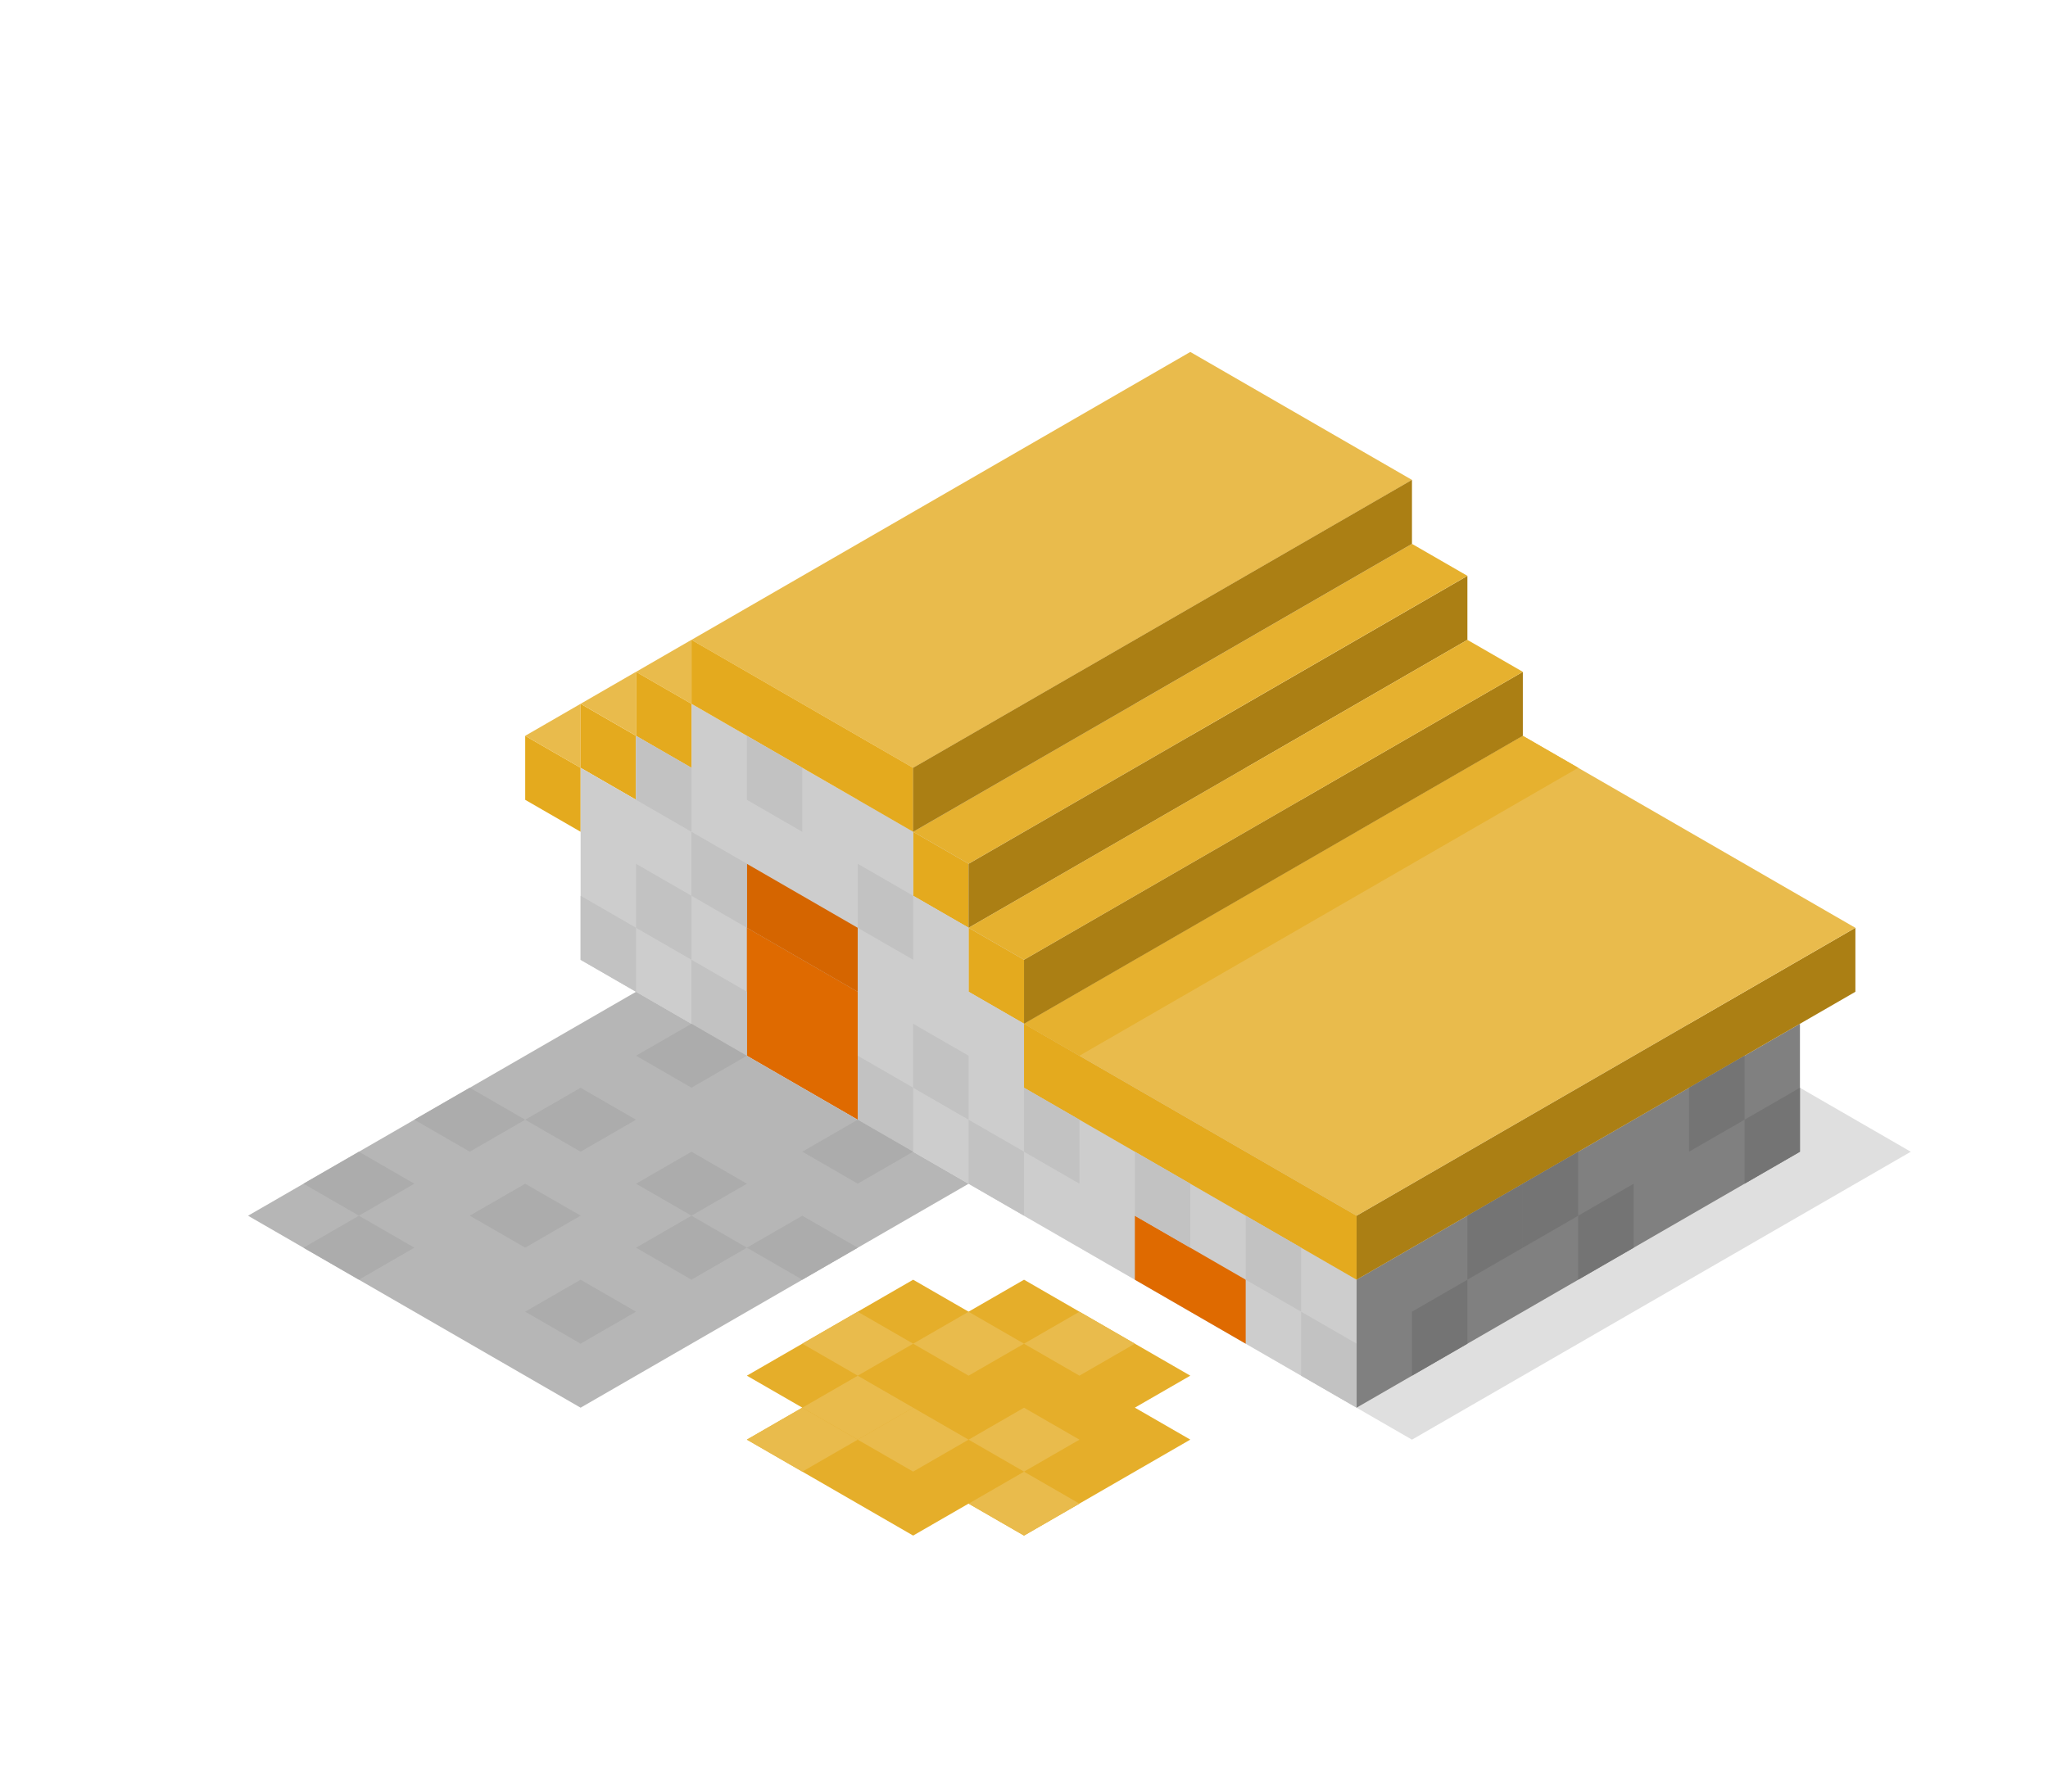
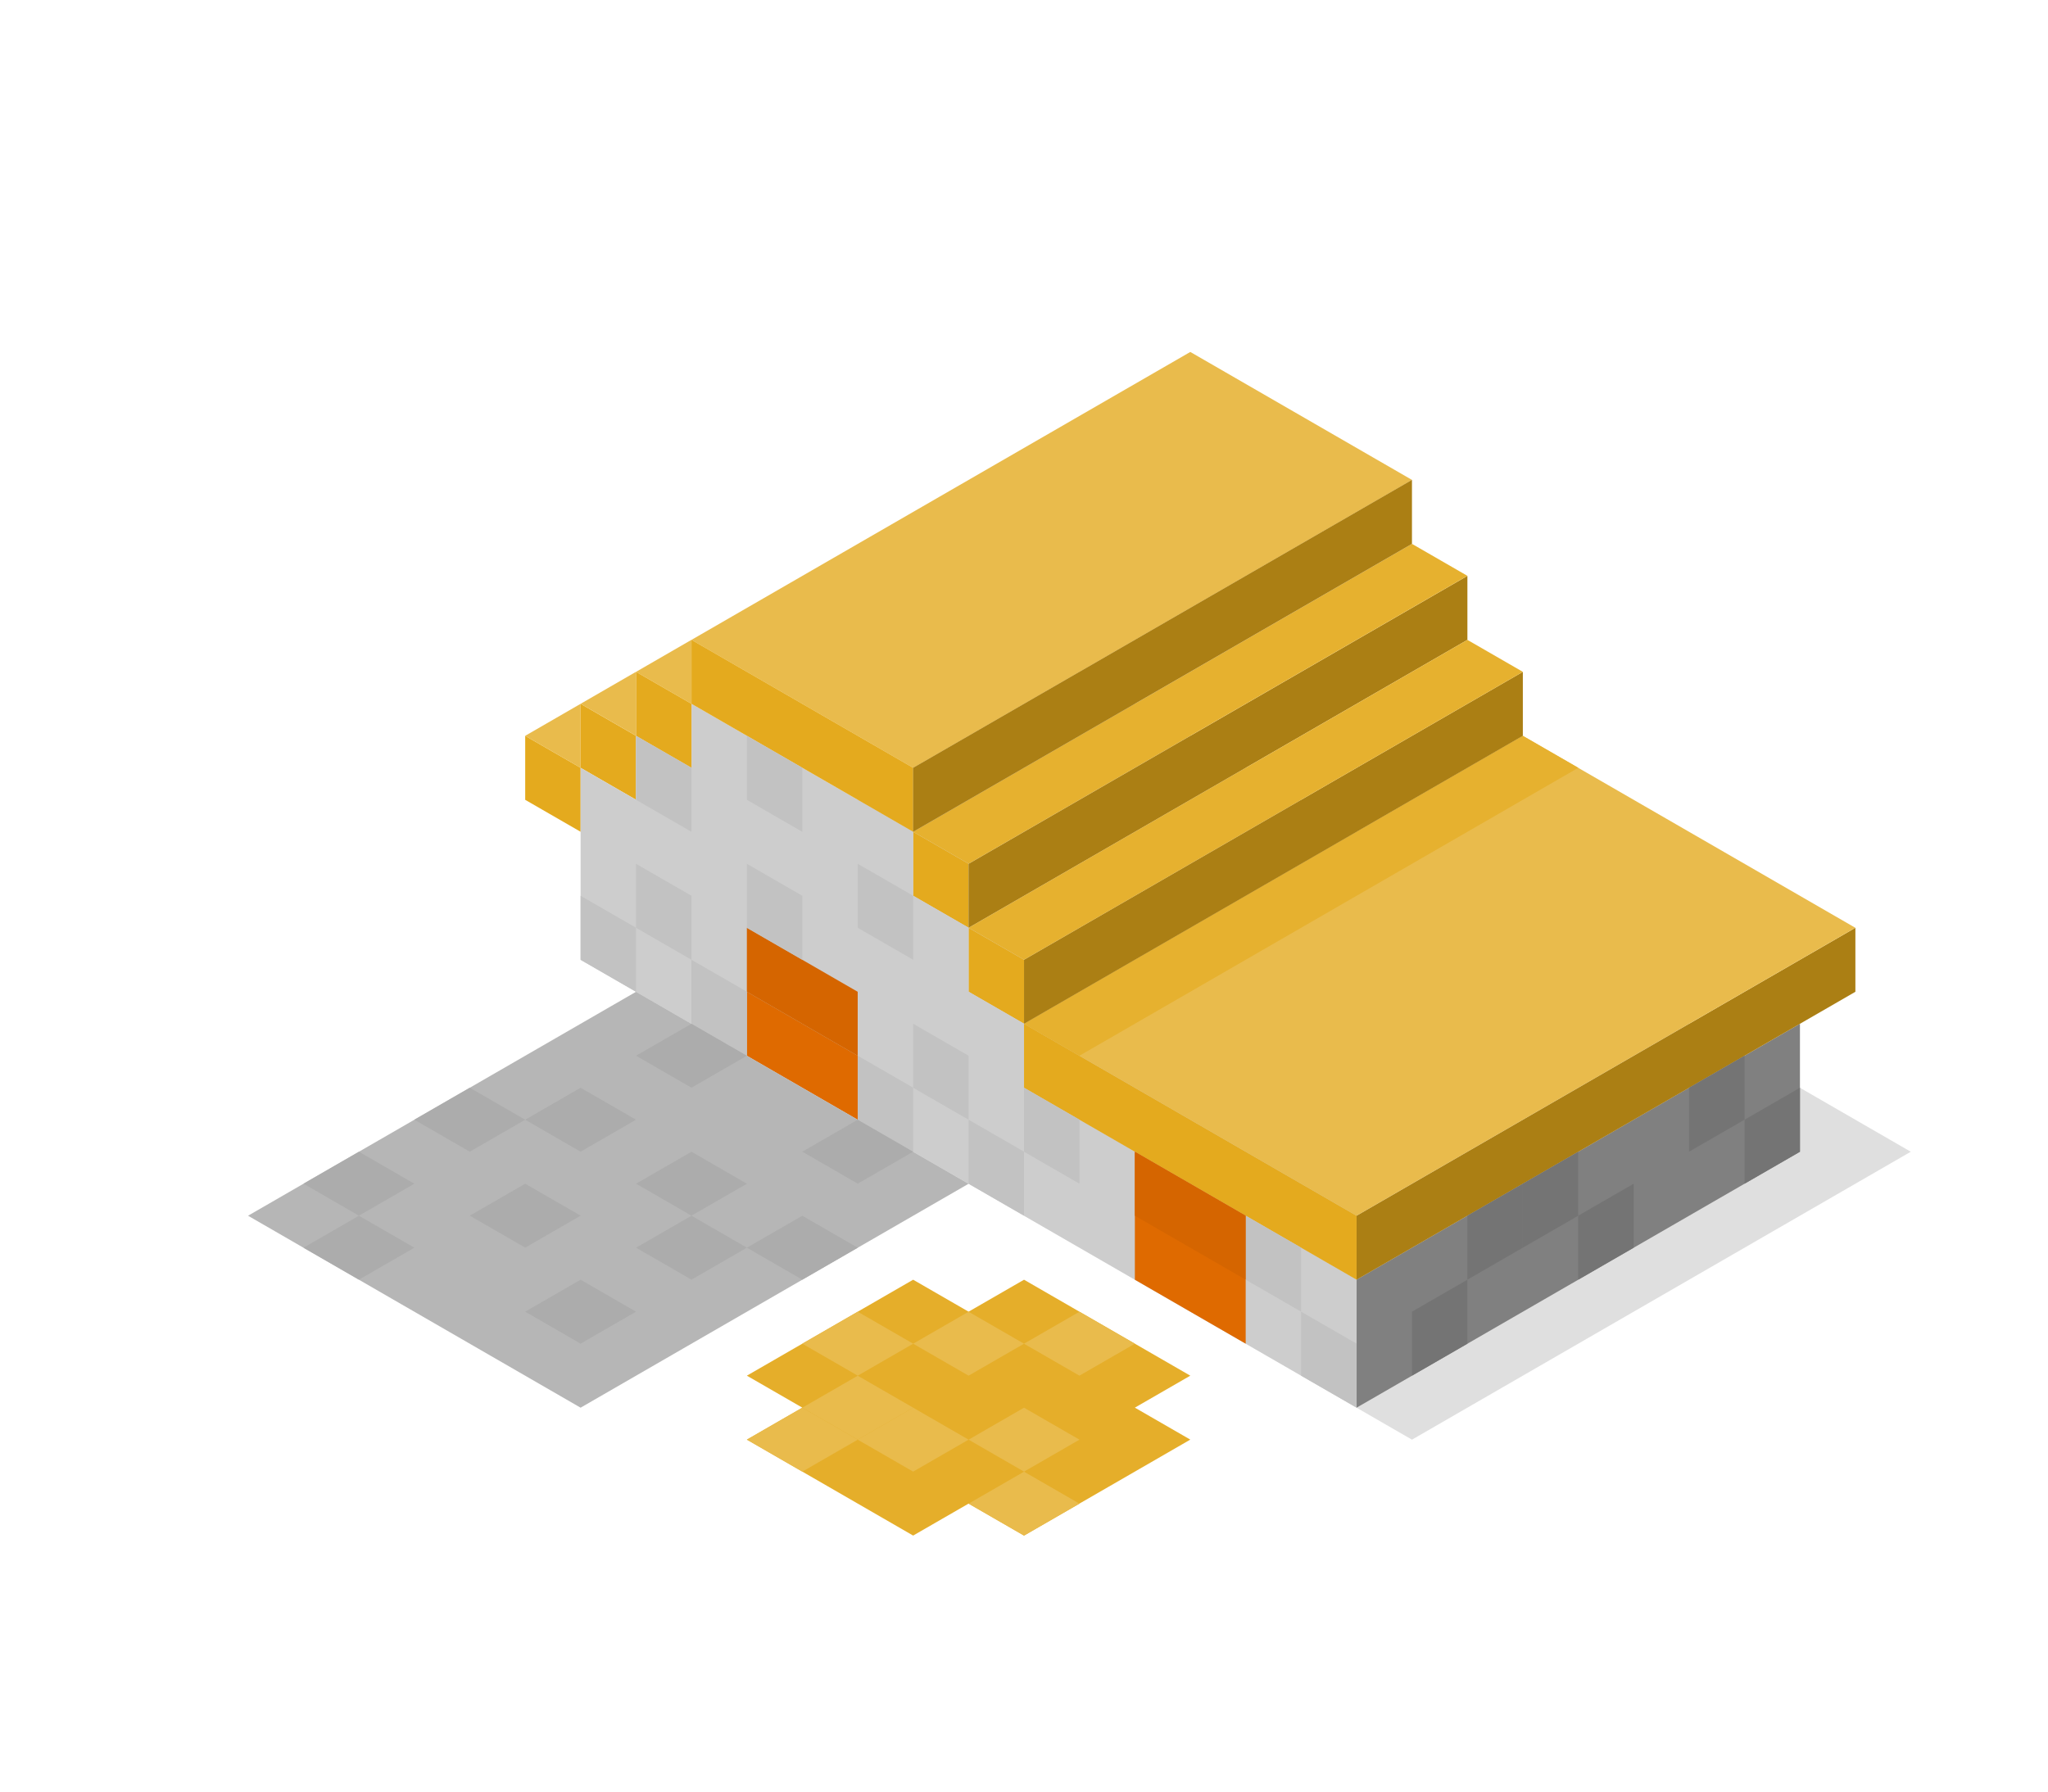
<svg xmlns="http://www.w3.org/2000/svg" width="160" height="140" viewBox="0 0 42.333 37.042" version="1.1" id="svg8">
  <defs id="defs2" />
  <g id="layer1" transform="translate(0,-259.9583)">
    <path style="fill:#000000;fill-opacity:0.125;stroke:none;stroke-width:0.265px;stroke-linecap:butt;stroke-linejoin:miter;stroke-opacity:1" d="m 12.001,279.802 10.311,-5.953 17.185,9.922 -10.311,5.953 z" id="path8631" />
    <path style="fill:#e5ae2a;stroke:none;stroke-width:0.265px;stroke-linecap:butt;stroke-linejoin:miter;stroke-opacity:1;font-variant-east_asian:normal;opacity:1;vector-effect:none;fill-opacity:1;stroke-miterlimit:4;stroke-dasharray:none;stroke-dashoffset:0" d="m 15.438,288.401 3.437,-1.984 1.146,0.661 1.146,-0.661 3.437,1.984 -1.146,0.661 1.146,0.661 -3.437,1.984 -1.146,-0.661 -1.146,0.661 -3.437,-1.984 1.146,-0.661 z" id="path8585" />
    <path style="opacity:1;vector-effect:none;fill:#808080;fill-opacity:1;stroke:none;stroke-width:0.265px;stroke-linecap:butt;stroke-linejoin:miter;stroke-miterlimit:4;stroke-dasharray:none;stroke-dashoffset:0;stroke-opacity:1" d="m 28.041,286.417 9.165,-5.292 0,2.646 -9.165,5.292 z" id="path6411" />
    <path style="opacity:1;vector-effect:none;fill:#e4aa1e;fill-opacity:1;stroke:none;stroke-width:0.265px;stroke-linecap:butt;stroke-linejoin:miter;stroke-miterlimit:4;stroke-dasharray:none;stroke-dashoffset:0;stroke-opacity:1;font-variant-east_asian:normal" d="m 10.856,276.495 v -1.323 l 1.146,0.661 v 1.323 z" id="path6441" />
    <path id="path6466" d="m 28.041,286.417 v -1.323 l 10.311,-5.953 v 1.323 z" style="fill:#ab7f14;fill-opacity:1;stroke:none;stroke-width:0.265px;stroke-linecap:butt;stroke-linejoin:miter;stroke-opacity:1" />
    <path style="opacity:1;vector-effect:none;fill:#e9bb4c;fill-opacity:1;stroke:none;stroke-width:0.265px;stroke-linecap:butt;stroke-linejoin:miter;stroke-miterlimit:4;stroke-dasharray:none;stroke-dashoffset:0;stroke-opacity:1" d="m 10.855,275.172 1.146,0.661 0,-1.323 z" id="path6468" />
    <path id="path6489" d="m 21.166,281.125 6.874,3.969 10.311,-5.953 -6.874,-3.969 z" style="opacity:1;vector-effect:none;fill:#e9bb4c;fill-opacity:1;stroke:none;stroke-width:0.265px;stroke-linecap:butt;stroke-linejoin:miter;stroke-miterlimit:4;stroke-dasharray:none;stroke-dashoffset:0;stroke-opacity:1" />
    <path id="path6495" d="m 12.001,275.833 v -1.323 l 1.146,0.661 v 1.323 z" style="opacity:1;vector-effect:none;fill:#e4aa1e;fill-opacity:1;stroke:none;stroke-width:0.265px;stroke-linecap:butt;stroke-linejoin:miter;stroke-miterlimit:4;stroke-dasharray:none;stroke-dashoffset:0;stroke-opacity:1" />
    <path style="opacity:1;vector-effect:none;fill:#e4aa1e;fill-opacity:1;stroke:none;stroke-width:0.265px;stroke-linecap:butt;stroke-linejoin:miter;stroke-miterlimit:4;stroke-dasharray:none;stroke-dashoffset:0;stroke-opacity:1" d="m 20.021,280.464 v -1.323 l 1.146,0.661 v 1.323 z" id="path6524" />
    <path id="path6528" d="m 18.875,278.479 v -1.323 l 1.146,0.661 v 1.323 z" style="opacity:1;vector-effect:none;fill:#e4aa1e;fill-opacity:1;stroke:none;stroke-width:0.265px;stroke-linecap:butt;stroke-linejoin:miter;stroke-miterlimit:4;stroke-dasharray:none;stroke-dashoffset:0;stroke-opacity:1" />
    <path id="path8655" d="m 21.167,281.125 10.311,-5.953 1.146,0.661 -10.311,5.953 z" style="opacity:1;vector-effect:none;fill:#e6b12f;fill-opacity:1;stroke:none;stroke-width:0.265px;stroke-linecap:butt;stroke-linejoin:miter;stroke-miterlimit:4;stroke-dasharray:none;stroke-dashoffset:0;stroke-opacity:1;font-variant-east_asian:normal" />
    <path id="path6549" d="m 21.167,281.125 v -1.323 l 10.311,-5.953 v 1.323 z" style="fill:#ab7f14;fill-opacity:1;stroke:none;stroke-width:0.265px;stroke-linecap:butt;stroke-linejoin:miter;stroke-opacity:1" />
    <path style="fill:#ab7f14;fill-opacity:1;stroke:none;stroke-width:0.265px;stroke-linecap:butt;stroke-linejoin:miter;stroke-opacity:1" d="m 20.021,279.141 v -1.323 l 10.311,-5.953 v 1.323 z" id="path6553" />
    <path id="path6561" d="m 14.293,273.188 4.583,2.646 10.311,-5.953 -4.583,-2.646 z" style="opacity:1;vector-effect:none;fill:#e9bb4c;fill-opacity:1;stroke:none;stroke-width:0.265px;stroke-linecap:butt;stroke-linejoin:miter;stroke-miterlimit:4;stroke-dasharray:none;stroke-dashoffset:0;stroke-opacity:1" />
    <path style="opacity:1;vector-effect:none;fill:#e9bb4c;fill-opacity:1;stroke:none;stroke-width:0.265px;stroke-linecap:butt;stroke-linejoin:miter;stroke-miterlimit:4;stroke-dasharray:none;stroke-dashoffset:0;stroke-opacity:1" d="m 13.147,273.849 1.146,0.661 v -1.323 z" id="path6563" />
    <path id="path6565" d="m 12.001,274.51 1.146,0.661 10e-7,-1.323 z" style="opacity:1;vector-effect:none;fill:#e9bb4c;fill-opacity:1;stroke:none;stroke-width:0.265px;stroke-linecap:butt;stroke-linejoin:miter;stroke-miterlimit:4;stroke-dasharray:none;stroke-dashoffset:0;stroke-opacity:1" />
    <path style="opacity:1;vector-effect:none;fill:#cdcdcd;fill-opacity:1;stroke:none;stroke-width:0.265px;stroke-linecap:butt;stroke-linejoin:miter;stroke-miterlimit:4;stroke-dasharray:none;stroke-dashoffset:0;stroke-opacity:1" d="m 12.001,279.802 v -3.969 l 1.146,0.661 v -1.323 l 1.146,0.661 v -1.323 l 4.583,2.646 v 1.323 l 1.146,0.661 v 1.323 l 1.146,0.661 v 1.323 l 6.874,3.969 v 2.646 z" id="path4932" />
    <path style="opacity:1;vector-effect:none;fill:#e6b12f;fill-opacity:1;stroke:none;stroke-width:0.265px;stroke-linecap:butt;stroke-linejoin:miter;stroke-miterlimit:4;stroke-dasharray:none;stroke-dashoffset:0;stroke-opacity:1;font-variant-east_asian:normal" d="m 20.021,279.141 10.311,-5.953 1.146,0.661 -10.311,5.953 z" id="path6592" />
    <path id="path6594" d="m 18.875,277.156 10.311,-5.953 1.146,0.661 -10.311,5.953 z" style="opacity:1;vector-effect:none;fill:#e6b12f;fill-opacity:1;stroke:none;stroke-width:0.265px;stroke-linecap:butt;stroke-linejoin:miter;stroke-miterlimit:4;stroke-dasharray:none;stroke-dashoffset:0;stroke-opacity:1;font-variant-east_asian:normal" />
    <path style="opacity:1;vector-effect:none;fill:#e4aa1e;fill-opacity:1;stroke:none;stroke-width:0.265px;stroke-linecap:butt;stroke-linejoin:miter;stroke-miterlimit:4;stroke-dasharray:none;stroke-dashoffset:0;stroke-opacity:1" d="m 13.147,275.172 v -1.323 l 1.146,0.661 v 1.323 z" id="path6526" />
    <path style="opacity:1;vector-effect:none;fill:#e4aa1e;fill-opacity:1;stroke:none;stroke-width:0.265px;stroke-linecap:butt;stroke-linejoin:miter;stroke-miterlimit:4;stroke-dasharray:none;stroke-dashoffset:0;stroke-opacity:1" d="m 14.293,274.51 v -1.323 l 4.583,2.646 v 1.323 z" id="path6503" />
    <path id="path6522" d="M 21.167,282.448 V 281.125 l 6.874,3.969 v 1.323 z" style="opacity:1;vector-effect:none;fill:#e4aa1e;fill-opacity:1;stroke:none;stroke-width:0.265px;stroke-linecap:butt;stroke-linejoin:miter;stroke-miterlimit:4;stroke-dasharray:none;stroke-dashoffset:0;stroke-opacity:1" />
-     <path style="opacity:1;vector-effect:none;fill:#df6a00;fill-opacity:1;stroke:none;stroke-width:0.265px;stroke-linecap:butt;stroke-linejoin:miter;stroke-miterlimit:4;stroke-dasharray:none;stroke-dashoffset:0;stroke-opacity:1" d="m 15.438,281.786 v -2.646 l 2.291,1.323 v 2.646 z" id="path1032" />
-     <path style="opacity:1;vector-effect:none;fill:#d56500;fill-opacity:1;stroke:none;stroke-width:0.265px;stroke-linecap:butt;stroke-linejoin:miter;stroke-miterlimit:4;stroke-dasharray:none;stroke-dashoffset:0;stroke-opacity:1" d="m 15.438,277.818 2.291,1.323 v 1.323 l -2.291,-1.323 z" id="path4717" />
-     <path style="opacity:1;vector-effect:none;fill:#df6a00;fill-opacity:1;stroke:none;stroke-width:0.265px;stroke-linecap:butt;stroke-linejoin:miter;stroke-miterlimit:4;stroke-dasharray:none;stroke-dashoffset:0;stroke-opacity:1" d="m 23.458,286.417 v -1.323 l 2.291,1.323 v 1.323 z" id="path7904" />
+     <path style="opacity:1;vector-effect:none;fill:#df6a00;fill-opacity:1;stroke:none;stroke-width:0.265px;stroke-linecap:butt;stroke-linejoin:miter;stroke-miterlimit:4;stroke-dasharray:none;stroke-dashoffset:0;stroke-opacity:1" d="m 15.438,281.786 0,-1.323 2.291,1.323 0,1.323 z" id="path1032" />
+     <path style="opacity:1;vector-effect:none;fill:#d56500;fill-opacity:1;stroke:none;stroke-width:0.265px;stroke-linecap:butt;stroke-linejoin:miter;stroke-miterlimit:4;stroke-dasharray:none;stroke-dashoffset:0;stroke-opacity:1" d="m 15.438,279.141 2.291,1.323 v 1.323 l -2.291,-1.323 z" id="path4717" />
+     <path style="opacity:1;vector-effect:none;fill:#df6a00;fill-opacity:1;stroke:none;stroke-width:0.265px;stroke-linecap:butt;stroke-linejoin:miter;stroke-miterlimit:4;stroke-dasharray:none;stroke-dashoffset:0;stroke-opacity:1" d="m 23.458,286.417 0,-2.646 2.291,1.323 0,2.646 z" id="path7904" />
    <path style="opacity:1;vector-effect:none;fill:#c2c2c2;fill-opacity:1;stroke:none;stroke-width:0.265px;stroke-linecap:butt;stroke-linejoin:miter;stroke-miterlimit:4;stroke-dasharray:none;stroke-dashoffset:0;stroke-opacity:1" d="m 21.167,282.448 1.146,0.661 v 1.323 l -1.146,-0.661 z" id="path1863" />
    <path id="path7660" d="m 18.875,281.125 1.146,0.661 v 1.323 l -1.146,-0.661 z" style="opacity:1;vector-effect:none;fill:#c2c2c2;fill-opacity:1;stroke:none;stroke-width:0.265px;stroke-linecap:butt;stroke-linejoin:miter;stroke-miterlimit:4;stroke-dasharray:none;stroke-dashoffset:0;stroke-opacity:1" />
    <path style="opacity:1;vector-effect:none;fill:#c2c2c2;fill-opacity:1;stroke:none;stroke-width:0.265px;stroke-linecap:butt;stroke-linejoin:miter;stroke-miterlimit:4;stroke-dasharray:none;stroke-dashoffset:0;stroke-opacity:1" d="m 17.73,277.818 1.146,0.661 v 1.323 l -1.146,-0.661 z" id="path7662" />
    <path id="path7664" d="m 15.438,275.172 1.146,0.661 v 1.323 l -1.146,-0.661 z" style="opacity:1;vector-effect:none;fill:#c2c2c2;fill-opacity:1;stroke:none;stroke-width:0.265px;stroke-linecap:butt;stroke-linejoin:miter;stroke-miterlimit:4;stroke-dasharray:none;stroke-dashoffset:0;stroke-opacity:1" />
    <path style="opacity:1;vector-effect:none;fill:#c2c2c2;fill-opacity:1;stroke:none;stroke-width:0.265px;stroke-linecap:butt;stroke-linejoin:miter;stroke-miterlimit:4;stroke-dasharray:none;stroke-dashoffset:0;stroke-opacity:1" d="m 13.147,275.172 1.146,0.661 v 1.323 l -1.146,-0.661 z" id="path7666" />
-     <path id="path7668" d="m 14.293,277.156 1.146,0.661 v 1.323 l -1.146,-0.661 z" style="opacity:1;vector-effect:none;fill:#c2c2c2;fill-opacity:1;stroke:none;stroke-width:0.265px;stroke-linecap:butt;stroke-linejoin:miter;stroke-miterlimit:4;stroke-dasharray:none;stroke-dashoffset:0;stroke-opacity:1" />
+     <path id="path7668" d="m 15.438,277.818 1.146,0.661 v 1.323 l -1.146,-0.661 z" style="opacity:1;vector-effect:none;fill:#c2c2c2;fill-opacity:1;stroke:none;stroke-width:0.265px;stroke-linecap:butt;stroke-linejoin:miter;stroke-miterlimit:4;stroke-dasharray:none;stroke-dashoffset:0;stroke-opacity:1" />
    <path style="opacity:1;vector-effect:none;fill:#c2c2c2;fill-opacity:1;stroke:none;stroke-width:0.265px;stroke-linecap:butt;stroke-linejoin:miter;stroke-miterlimit:4;stroke-dasharray:none;stroke-dashoffset:0;stroke-opacity:1" d="m 13.147,277.818 1.146,0.661 v 1.323 l -1.146,-0.661 z" id="path7670" />
    <path id="path7672" d="m 12.001,278.479 1.146,0.661 v 1.323 l -1.146,-0.661 z" style="opacity:1;vector-effect:none;fill:#c2c2c2;fill-opacity:1;stroke:none;stroke-width:0.265px;stroke-linecap:butt;stroke-linejoin:miter;stroke-miterlimit:4;stroke-dasharray:none;stroke-dashoffset:0;stroke-opacity:1" />
    <path style="opacity:1;vector-effect:none;fill:#c2c2c2;fill-opacity:1;stroke:none;stroke-width:0.265px;stroke-linecap:butt;stroke-linejoin:miter;stroke-miterlimit:4;stroke-dasharray:none;stroke-dashoffset:0;stroke-opacity:1" d="m 20.021,283.109 1.146,0.661 v 1.323 l -1.146,-0.661 z" id="path7674" />
-     <path id="path7676" d="m 23.458,283.771 1.146,0.661 v 1.323 l -1.146,-0.661 z" style="opacity:1;vector-effect:none;fill:#c2c2c2;fill-opacity:1;stroke:none;stroke-width:0.265px;stroke-linecap:butt;stroke-linejoin:miter;stroke-miterlimit:4;stroke-dasharray:none;stroke-dashoffset:0;stroke-opacity:1" />
    <path style="opacity:1;vector-effect:none;fill:#c2c2c2;fill-opacity:1;stroke:none;stroke-width:0.265px;stroke-linecap:butt;stroke-linejoin:miter;stroke-miterlimit:4;stroke-dasharray:none;stroke-dashoffset:0;stroke-opacity:1" d="m 25.749,285.094 1.146,0.661 v 1.323 l -1.146,-0.661 z" id="path7678" />
    <path id="path7680" d="m 26.895,287.078 1.146,0.661 v 1.323 l -1.146,-0.661 z" style="opacity:1;vector-effect:none;fill:#c2c2c2;fill-opacity:1;stroke:none;stroke-width:0.265px;stroke-linecap:butt;stroke-linejoin:miter;stroke-miterlimit:4;stroke-dasharray:none;stroke-dashoffset:0;stroke-opacity:1" />
    <path style="opacity:1;vector-effect:none;fill:#c2c2c2;fill-opacity:1;stroke:none;stroke-width:0.265px;stroke-linecap:butt;stroke-linejoin:miter;stroke-miterlimit:4;stroke-dasharray:none;stroke-dashoffset:0;stroke-opacity:1" d="m 17.73,281.786 1.146,0.661 v 1.323 l -1.146,-0.661 z" id="path7682" />
    <path id="path7684" d="m 14.293,279.802 1.146,0.661 v 1.323 l -1.146,-0.661 z" style="opacity:1;vector-effect:none;fill:#c2c2c2;fill-opacity:1;stroke:none;stroke-width:0.265px;stroke-linecap:butt;stroke-linejoin:miter;stroke-miterlimit:4;stroke-dasharray:none;stroke-dashoffset:0;stroke-opacity:1" />
    <path style="opacity:1;vector-effect:none;fill:#747474;fill-opacity:1;stroke:none;stroke-width:0.265px;stroke-linecap:butt;stroke-linejoin:miter;stroke-miterlimit:4;stroke-dasharray:none;stroke-dashoffset:0;stroke-opacity:1" d="m 30.332,286.417 -1.146,0.661 v 1.323 l 1.146,-0.661 z" id="path1938" />
    <path id="path7701" d="m 37.206,282.448 -1.146,0.661 v 1.323 l 1.146,-0.661 z" style="opacity:1;vector-effect:none;fill:#747474;fill-opacity:1;stroke:none;stroke-width:0.265px;stroke-linecap:butt;stroke-linejoin:miter;stroke-miterlimit:4;stroke-dasharray:none;stroke-dashoffset:0;stroke-opacity:1" />
    <path style="opacity:1;vector-effect:none;fill:#747474;fill-opacity:1;stroke:none;stroke-width:0.265px;stroke-linecap:butt;stroke-linejoin:miter;stroke-miterlimit:4;stroke-dasharray:none;stroke-dashoffset:0;stroke-opacity:1" d="m 36.06,281.786 -1.146,0.661 v 1.323 l 1.146,-0.661 z" id="path7703" />
    <path id="path7705" d="m 33.769,284.432 -1.146,0.661 v 1.323 l 1.146,-0.661 z" style="opacity:1;vector-effect:none;fill:#747474;fill-opacity:1;stroke:none;stroke-width:0.265px;stroke-linecap:butt;stroke-linejoin:miter;stroke-miterlimit:4;stroke-dasharray:none;stroke-dashoffset:0;stroke-opacity:1" />
    <path style="opacity:1;vector-effect:none;fill:#747474;fill-opacity:1;stroke:none;stroke-width:0.265px;stroke-linecap:butt;stroke-linejoin:miter;stroke-miterlimit:4;stroke-dasharray:none;stroke-dashoffset:0;stroke-opacity:1" d="m 31.478,284.432 -1.146,0.661 v 1.323 l 1.146,-0.661 z" id="path7707" />
    <path id="path7709" d="m 32.623,283.771 -1.146,0.661 v 1.323 l 1.146,-0.661 z" style="opacity:1;vector-effect:none;fill:#747474;fill-opacity:1;stroke:none;stroke-width:0.265px;stroke-linecap:butt;stroke-linejoin:miter;stroke-miterlimit:4;stroke-dasharray:none;stroke-dashoffset:0;stroke-opacity:1" />
    <path id="path6557" d="m 18.875,277.156 v -1.323 l 10.311,-5.953 v 1.323 z" style="fill:#ab7f14;fill-opacity:1;stroke:none;stroke-width:0.265px;stroke-linecap:butt;stroke-linejoin:miter;stroke-opacity:1" />
    <path style="fill:#e9bb4c;fill-opacity:1;stroke:none;stroke-width:0.265px;stroke-linecap:butt;stroke-linejoin:miter;stroke-opacity:1" d="m 21.167,291.708 1.146,-0.661 -1.146,-0.661 -1.146,0.661 z" id="path7711" />
    <path id="path7713" d="m 21.167,290.385 1.146,-0.661 -1.146,-0.661 -1.146,0.661 z" style="fill:#e9bb4c;fill-opacity:1;stroke:none;stroke-width:0.265px;stroke-linecap:butt;stroke-linejoin:miter;stroke-opacity:1" />
    <path id="path7715" d="m 18.875,290.385 1.146,-0.661 -1.146,-0.661 -1.146,0.661 z" style="fill:#e9bb4c;fill-opacity:1;stroke:none;stroke-width:0.265px;stroke-linecap:butt;stroke-linejoin:miter;stroke-opacity:1" />
    <path style="fill:#e9bb4c;fill-opacity:1;stroke:none;stroke-width:0.265px;stroke-linecap:butt;stroke-linejoin:miter;stroke-opacity:1" d="m 20.021,288.401 1.146,-0.661 -1.146,-0.661 -1.146,0.661 z" id="path7717" />
    <path id="path7719" d="m 22.312,288.401 1.146,-0.661 -1.146,-0.661 -1.146,0.661 z" style="fill:#e9bb4c;fill-opacity:1;stroke:none;stroke-width:0.265px;stroke-linecap:butt;stroke-linejoin:miter;stroke-opacity:1" />
    <path style="fill:#e9bb4c;fill-opacity:1;stroke:none;stroke-width:0.265px;stroke-linecap:butt;stroke-linejoin:miter;stroke-opacity:1" d="m 17.73,289.724 1.146,-0.661 -1.146,-0.661 -1.146,0.661 z" id="path7721" />
    <path id="path7723" d="m 16.584,290.385 1.146,-0.661 -1.146,-0.661 -1.146,0.661 z" style="fill:#e9bb4c;fill-opacity:1;stroke:none;stroke-width:0.265px;stroke-linecap:butt;stroke-linejoin:miter;stroke-opacity:1" />
    <path style="fill:#e9bb4c;fill-opacity:1;stroke:none;stroke-width:0.265px;stroke-linecap:butt;stroke-linejoin:miter;stroke-opacity:1" d="m 17.73,288.401 1.146,-0.661 -1.146,-0.661 -1.146,0.661 z" id="path7747" />
    <path style="opacity:1;vector-effect:none;fill:#b6b6b6;fill-opacity:1;stroke:none;stroke-width:0.132;stroke-linecap:butt;stroke-linejoin:miter;stroke-miterlimit:4;stroke-dasharray:none;stroke-dashoffset:0;stroke-opacity:1" d="m 13.147,280.464 -8.02,4.63 6.874,3.969 8.02,-4.63 z" id="path4675" />
    <path style="fill:#acacac;fill-opacity:1;stroke:none;stroke-width:0.265px;stroke-linecap:butt;stroke-linejoin:miter;stroke-opacity:1" d="m 14.293,281.125 1.146,0.661 -1.146,0.661 -1.146,-0.661 z" id="path5282" />
    <path id="path8530" d="m 14.293,283.771 1.146,0.661 -1.146,0.661 -1.146,-0.661 z" style="fill:#acacac;fill-opacity:1;stroke:none;stroke-width:0.265px;stroke-linecap:butt;stroke-linejoin:miter;stroke-opacity:1" />
    <path style="fill:#acacac;fill-opacity:1;stroke:none;stroke-width:0.265px;stroke-linecap:butt;stroke-linejoin:miter;stroke-opacity:1" d="m 17.73,283.109 1.146,0.661 -1.146,0.661 -1.146,-0.661 z" id="path8532" />
    <path id="path8534" d="m 16.584,285.094 1.146,0.661 -1.146,0.661 -1.146,-0.661 z" style="fill:#acacac;fill-opacity:1;stroke:none;stroke-width:0.265px;stroke-linecap:butt;stroke-linejoin:miter;stroke-opacity:1" />
    <path style="fill:#acacac;fill-opacity:1;stroke:none;stroke-width:0.265px;stroke-linecap:butt;stroke-linejoin:miter;stroke-opacity:1" d="m 14.293,285.094 1.146,0.661 -1.146,0.661 -1.146,-0.661 z" id="path8536" />
    <path id="path8538" d="m 12.001,286.417 1.146,0.661 -1.146,0.661 -1.146,-0.661 z" style="fill:#acacac;fill-opacity:1;stroke:none;stroke-width:0.265px;stroke-linecap:butt;stroke-linejoin:miter;stroke-opacity:1" />
    <path style="fill:#acacac;fill-opacity:1;stroke:none;stroke-width:0.265px;stroke-linecap:butt;stroke-linejoin:miter;stroke-opacity:1" d="m 9.71,282.448 1.146,0.661 -1.146,0.661 -1.146,-0.661 z" id="path8540" />
    <path id="path8542" d="m 10.856,284.432 1.146,0.661 -1.146,0.661 -1.146,-0.661 z" style="fill:#acacac;fill-opacity:1;stroke:none;stroke-width:0.265px;stroke-linecap:butt;stroke-linejoin:miter;stroke-opacity:1" />
    <path style="fill:#acacac;fill-opacity:1;stroke:none;stroke-width:0.265px;stroke-linecap:butt;stroke-linejoin:miter;stroke-opacity:1" d="m 7.419,285.094 1.146,0.661 -1.146,0.661 -1.146,-0.661 z" id="path8544" />
    <path id="path8656" d="m 12.001,282.448 1.146,0.661 -1.146,0.661 -1.146,-0.661 z" style="fill:#acacac;fill-opacity:1;stroke:none;stroke-width:0.265px;stroke-linecap:butt;stroke-linejoin:miter;stroke-opacity:1" />
    <path style="fill:#acacac;fill-opacity:1;stroke:none;stroke-width:0.265px;stroke-linecap:butt;stroke-linejoin:miter;stroke-opacity:1" d="m 7.419,283.771 1.146,0.661 -1.146,0.661 -1.146,-0.661 z" id="path8658" />
+     <path id="path10024" d="m 23.458,283.771 2.291,1.323 v 1.323 l -2.291,-1.323 z" style="opacity:1;vector-effect:none;fill:#d56500;fill-opacity:1;stroke:none;stroke-width:0.265px;stroke-linecap:butt;stroke-linejoin:miter;stroke-miterlimit:4;stroke-dasharray:none;stroke-dashoffset:0;stroke-opacity:1" />
  </g>
</svg>
